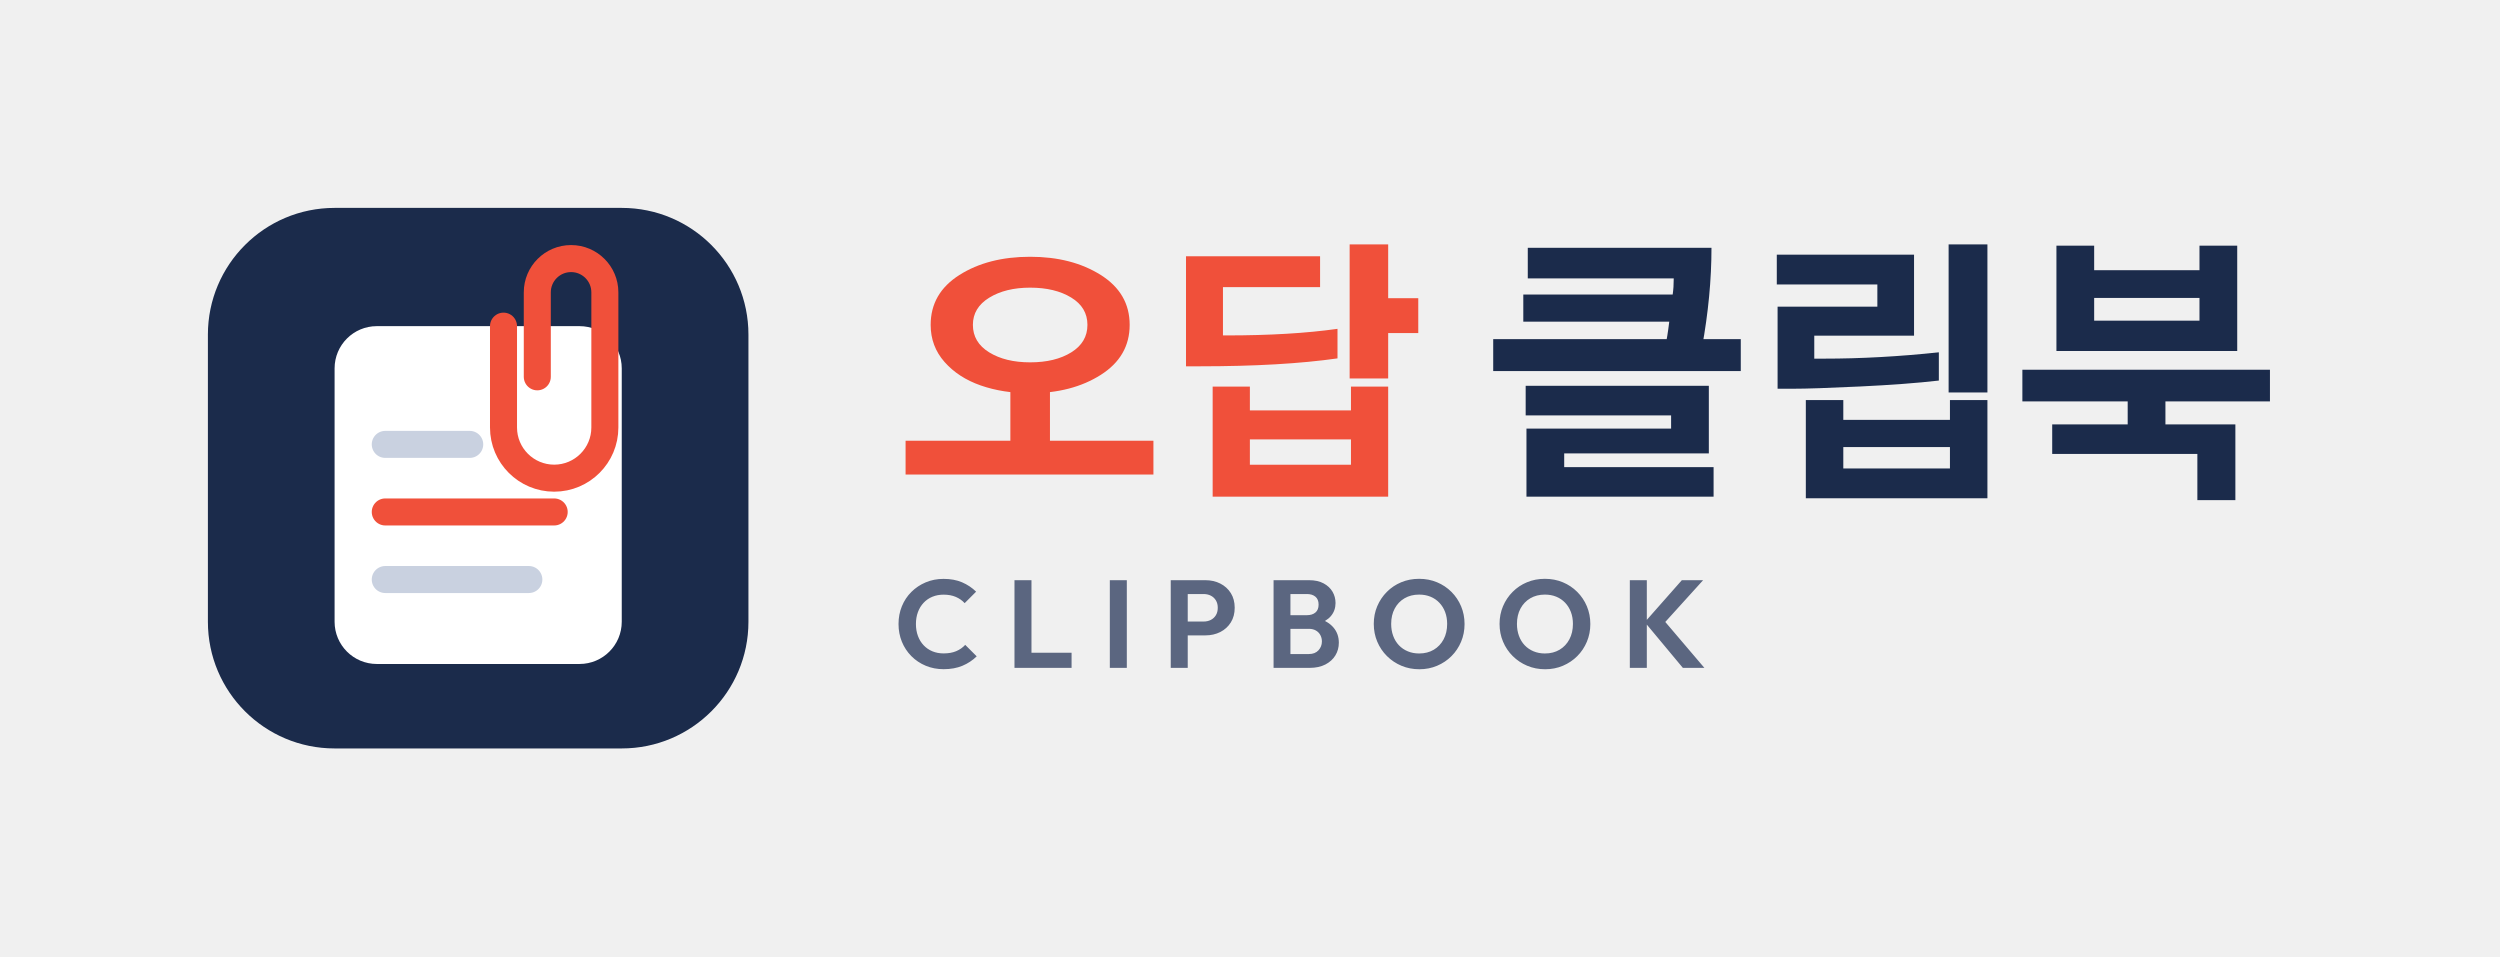
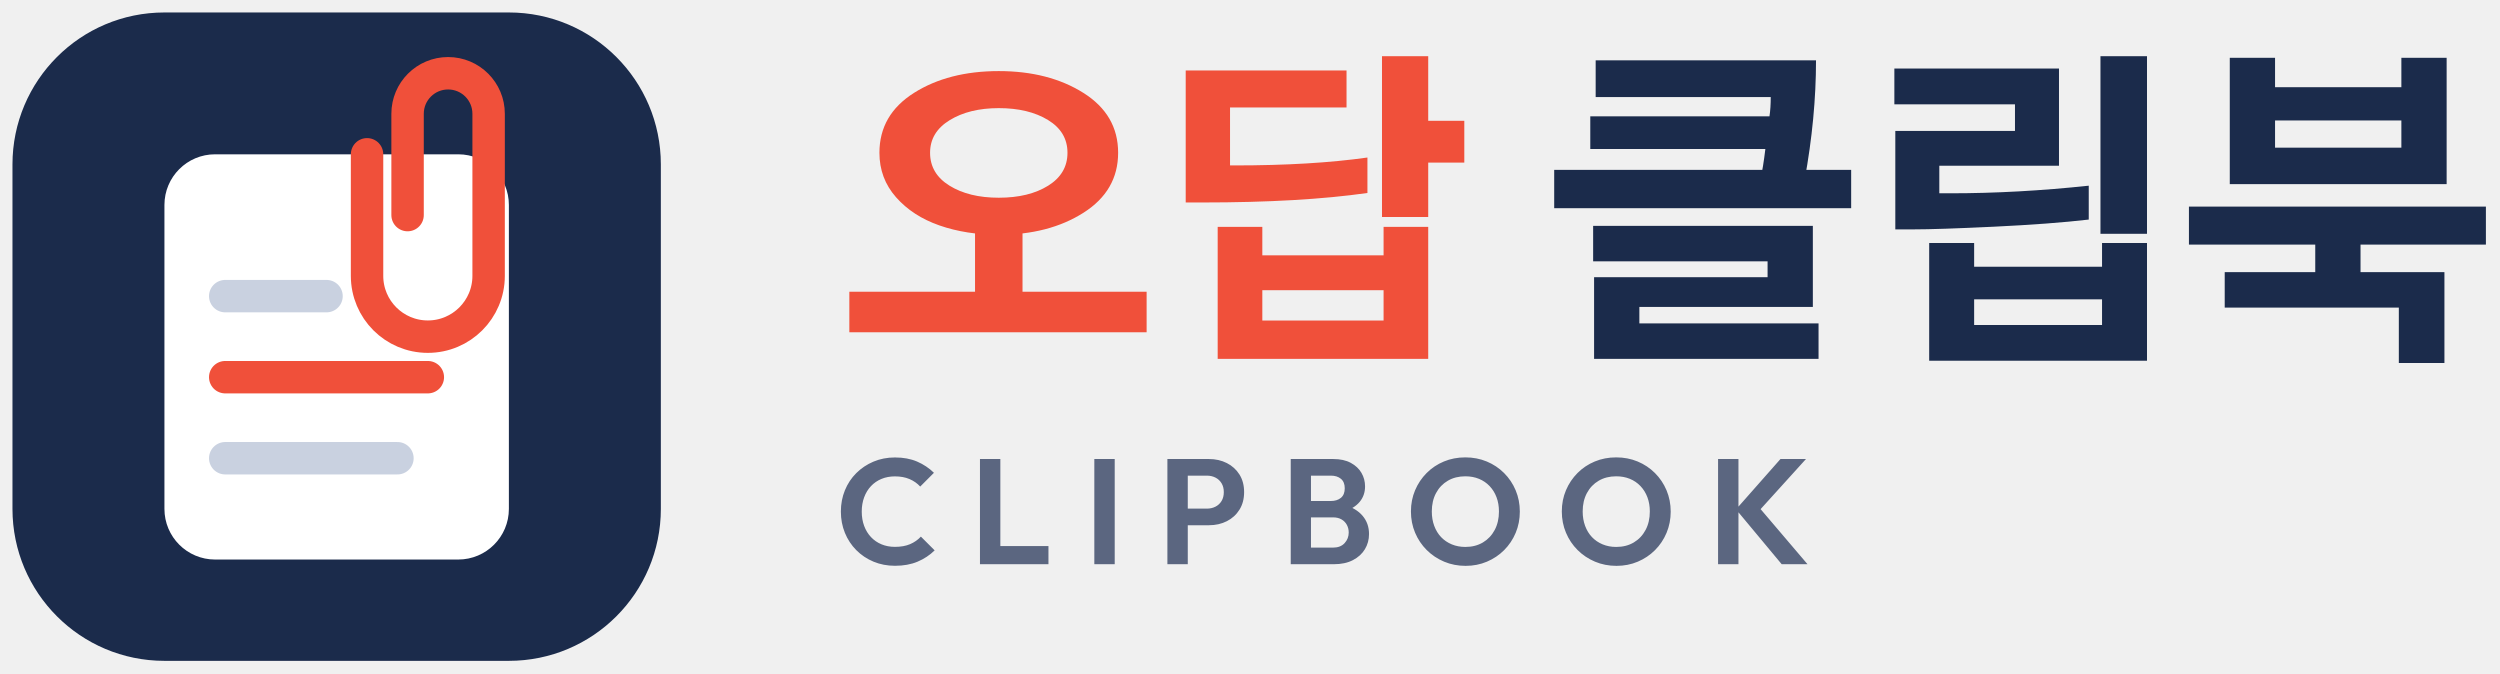
- <svg xmlns="http://www.w3.org/2000/svg" width="481" height="184" viewBox="0 0 481 184">
+ <svg xmlns="http://www.w3.org/2000/svg" width="401" height="108" viewBox="38 38 401 108">
  <g transform="translate(40 40) scale(1.625)">
    <rect width="64" height="64" rx="15" fill="#1B2B4B" />
    <rect x="15" y="14" width="34" height="40" rx="5" fill="#FFFFFF" />
    <path d="M21 28H31" stroke="#C9D1E0" stroke-width="3.2" stroke-linecap="round" />
    <path d="M21 36H41" stroke="#F0503A" stroke-width="3.2" stroke-linecap="round" />
    <path d="M21 44H38" stroke="#C9D1E0" stroke-width="3.2" stroke-linecap="round" />
    <path d="M39 20V10a4 4 0 0 1 8 0V26a6 6 0 0 1-12 0V14" fill="none" stroke="#F0503A" stroke-width="3.2" stroke-linecap="round" stroke-linejoin="round" />
  </g>
  <g transform="translate(0 91.5)">
    <path d="M174.234 -0.203V-6.703H194.395V-17.062H202.012V-6.703H221.918V-0.203ZM179.059 -28.996Q179.059 -35.09 184.594 -38.594Q190.129 -42.098 198.203 -42.098Q206.227 -42.098 211.787 -38.594Q217.348 -35.09 217.348 -28.996Q217.348 -22.902 211.787 -19.373Q206.227 -15.844 198.203 -15.844Q192.973 -15.844 188.682 -17.342Q184.391 -18.84 181.725 -21.861Q179.059 -24.883 179.059 -28.996ZM187.184 -28.996Q187.184 -25.645 190.307 -23.715Q193.43 -21.785 198.203 -21.785Q203.027 -21.785 206.125 -23.715Q209.223 -25.645 209.223 -28.996Q209.223 -32.348 206.1 -34.252Q202.977 -36.156 198.203 -36.156Q193.48 -36.156 190.332 -34.227Q187.184 -32.297 187.184 -28.996Z M233.316 4.062V-17.113H240.477V-12.543H259.926V-17.113H267.086V4.062ZM240.477 -2.082H259.926V-6.957H240.477ZM259.672 -18.688V-44.484H267.086V-34.125H272.875V-27.422H267.086V-18.688ZM228.188 -21.023V-42.199H253.984V-36.258H235.297V-26.965H236.008Q248.398 -26.965 257.336 -28.234V-22.547Q246.672 -21.023 230.879 -21.023Z" fill="#F0503A" />
    <path d="M293.691 4.062V-9.039H321.52V-11.578H293.539V-17.266H328.781V-4.266H300.953V-1.625H329.695V4.062ZM287.293 -20.109V-26.254H334.926V-20.109ZM293.082 -29.605V-34.836H321.824Q322.027 -36.207 322.027 -37.934H293.945V-43.824H329.289Q329.289 -34.633 327.461 -24.629H320.352Q320.809 -26.609 321.164 -29.605Z M347.441 4.367V-14.523H354.652V-10.715H375.168V-14.523H382.379V4.367ZM354.652 -1.371H375.168V-5.484H354.652ZM374.914 -15.996V-44.484H382.379V-15.996ZM342.008 -16.707V-32.5H361.203V-36.766H341.855V-42.504H368.262V-26.914H349.066V-22.496H350.895Q361.609 -22.496 373.035 -23.715V-18.281Q366.891 -17.57 357.852 -17.139Q348.812 -16.707 344.953 -16.707Z M394.844 -4.164V-9.852H430.086V4.723H422.773V-4.164ZM389.105 -14.27V-20.363H436.738V-14.27H416.629V-8.938H409.367V-14.27ZM395.656 -23.969V-44.23H402.918V-39.508H423.18V-44.23H430.441V-23.969ZM402.918 -29.809H423.18V-34.176H402.918Z" fill="#1B2B4B" />
  </g>
  <g transform="translate(0 128.5)">
    <path d="M181.558 0.252Q179.698 0.252 178.114 -0.408Q176.53 -1.068 175.348 -2.259Q174.166 -3.45 173.521 -5.034Q172.876 -6.618 172.876 -8.442Q172.876 -10.272 173.521 -11.853Q174.166 -13.434 175.345 -14.61Q176.524 -15.786 178.105 -16.455Q179.686 -17.124 181.546 -17.124Q183.574 -17.124 185.104 -16.464Q186.634 -15.804 187.804 -14.664L185.602 -12.456Q184.9 -13.224 183.892 -13.656Q182.884 -14.088 181.546 -14.088Q180.37 -14.088 179.395 -13.686Q178.42 -13.284 177.709 -12.531Q176.998 -11.778 176.611 -10.737Q176.224 -9.696 176.224 -8.442Q176.224 -7.182 176.611 -6.141Q176.998 -5.1 177.709 -4.347Q178.42 -3.594 179.395 -3.189Q180.37 -2.784 181.546 -2.784Q182.968 -2.784 183.982 -3.219Q184.996 -3.654 185.71 -4.428L187.918 -2.22Q186.736 -1.062 185.17 -0.405Q183.604 0.252 181.558 0.252Z M195.186 0.0V-16.872H198.456V0.0ZM197.586 0.0V-2.91H206.172V0.0Z M213.53 0.0V-16.872H216.8V0.0Z M227.644 -6.252V-8.916H231.568Q232.346 -8.916 232.962 -9.23Q233.578 -9.545 233.938 -10.138Q234.298 -10.731 234.298 -11.562Q234.298 -12.393 233.938 -12.986Q233.578 -13.579 232.962 -13.894Q232.346 -14.208 231.568 -14.208H227.644V-16.872H231.91Q233.512 -16.872 234.79 -16.221Q236.068 -15.57 236.812 -14.383Q237.556 -13.195 237.556 -11.566Q237.556 -9.942 236.812 -8.748Q236.068 -7.554 234.79 -6.903Q233.512 -6.252 231.91 -6.252ZM225.25 0.0V-16.872H228.52V0.0Z M247.428 0.0V-2.664H251.832Q253.014 -2.664 253.674 -3.381Q254.334 -4.098 254.334 -5.088Q254.334 -5.754 254.037 -6.309Q253.74 -6.864 253.179 -7.188Q252.618 -7.512 251.832 -7.512H247.428V-10.14H251.472Q252.474 -10.14 253.086 -10.65Q253.698 -11.16 253.698 -12.174Q253.698 -13.188 253.086 -13.698Q252.474 -14.208 251.472 -14.208H247.428V-16.872H251.862Q253.53 -16.872 254.667 -16.257Q255.804 -15.642 256.38 -14.649Q256.956 -13.656 256.956 -12.48Q256.956 -11.034 256.083 -9.99Q255.21 -8.946 253.524 -8.436L253.674 -9.498Q255.54 -8.97 256.566 -7.758Q257.592 -6.546 257.592 -4.842Q257.592 -3.498 256.929 -2.403Q256.266 -1.308 255.006 -0.654Q253.746 0.0 251.952 0.0ZM245.034 0.0V-16.872H248.28V0.0Z M273.086 0.264Q271.232 0.264 269.639 -0.408Q268.046 -1.08 266.849 -2.271Q265.652 -3.462 264.983 -5.049Q264.314 -6.636 264.314 -8.46Q264.314 -10.29 264.98 -11.862Q265.646 -13.434 266.831 -14.625Q268.016 -15.816 269.6 -16.476Q271.184 -17.136 273.038 -17.136Q274.892 -17.136 276.476 -16.476Q278.06 -15.816 279.254 -14.625Q280.448 -13.434 281.114 -11.85Q281.78 -10.266 281.78 -8.436Q281.78 -6.612 281.114 -5.028Q280.448 -3.444 279.263 -2.259Q278.078 -1.074 276.497 -0.405Q274.916 0.264 273.086 0.264ZM273.038 -2.772Q274.652 -2.772 275.861 -3.492Q277.07 -4.212 277.751 -5.493Q278.432 -6.774 278.432 -8.46Q278.432 -9.714 278.042 -10.746Q277.652 -11.778 276.932 -12.534Q276.212 -13.29 275.228 -13.695Q274.244 -14.1 273.038 -14.1Q271.442 -14.1 270.233 -13.392Q269.024 -12.684 268.343 -11.415Q267.662 -10.146 267.662 -8.46Q267.662 -7.2 268.052 -6.147Q268.442 -5.094 269.153 -4.347Q269.864 -3.6 270.857 -3.186Q271.85 -2.772 273.038 -2.772Z M297.286 0.264Q295.432 0.264 293.839 -0.408Q292.246 -1.08 291.049 -2.271Q289.852 -3.462 289.183 -5.049Q288.514 -6.636 288.514 -8.46Q288.514 -10.29 289.18 -11.862Q289.846 -13.434 291.031 -14.625Q292.216 -15.816 293.8 -16.476Q295.384 -17.136 297.238 -17.136Q299.092 -17.136 300.676 -16.476Q302.26 -15.816 303.454 -14.625Q304.648 -13.434 305.314 -11.85Q305.98 -10.266 305.98 -8.436Q305.98 -6.612 305.314 -5.028Q304.648 -3.444 303.463 -2.259Q302.278 -1.074 300.697 -0.405Q299.116 0.264 297.286 0.264ZM297.238 -2.772Q298.852 -2.772 300.061 -3.492Q301.27 -4.212 301.951 -5.493Q302.632 -6.774 302.632 -8.46Q302.632 -9.714 302.242 -10.746Q301.852 -11.778 301.132 -12.534Q300.412 -13.29 299.428 -13.695Q298.444 -14.1 297.238 -14.1Q295.642 -14.1 294.433 -13.392Q293.224 -12.684 292.543 -11.415Q291.862 -10.146 291.862 -8.46Q291.862 -7.2 292.252 -6.147Q292.642 -5.094 293.353 -4.347Q294.064 -3.6 295.057 -3.186Q296.05 -2.772 297.238 -2.772Z M323.784 0.0 316.458 -8.796 323.586 -16.872H327.678L319.734 -8.1V-9.618L327.924 0.0ZM313.578 0.0V-16.872H316.848V0.0Z" fill="#5B6680" />
  </g>
</svg>
